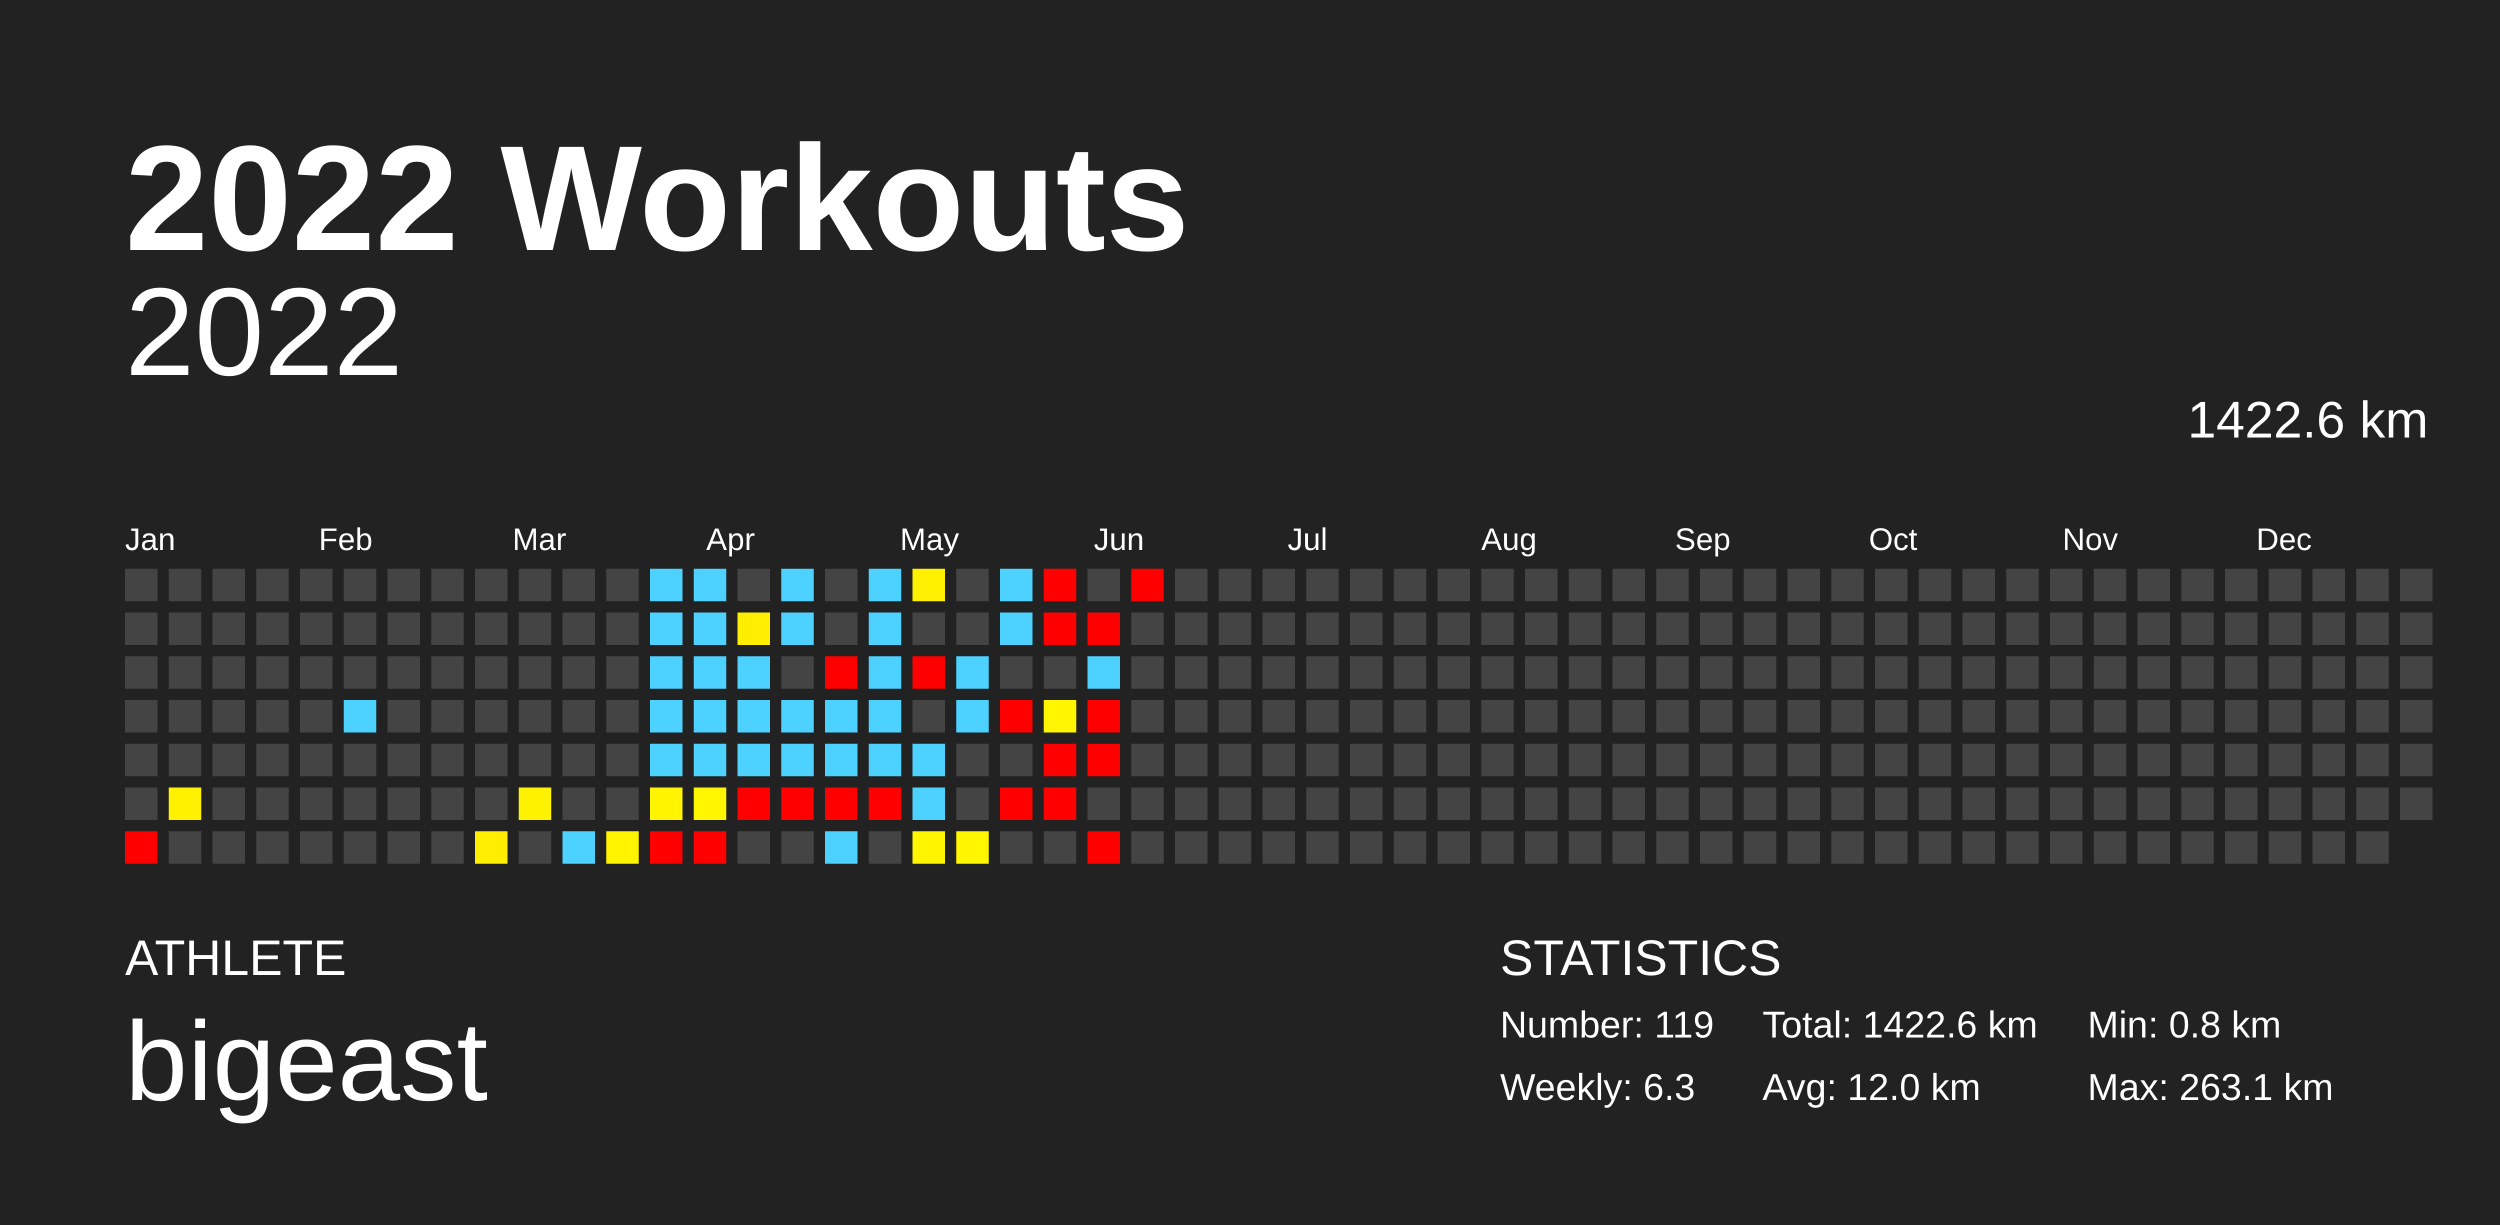
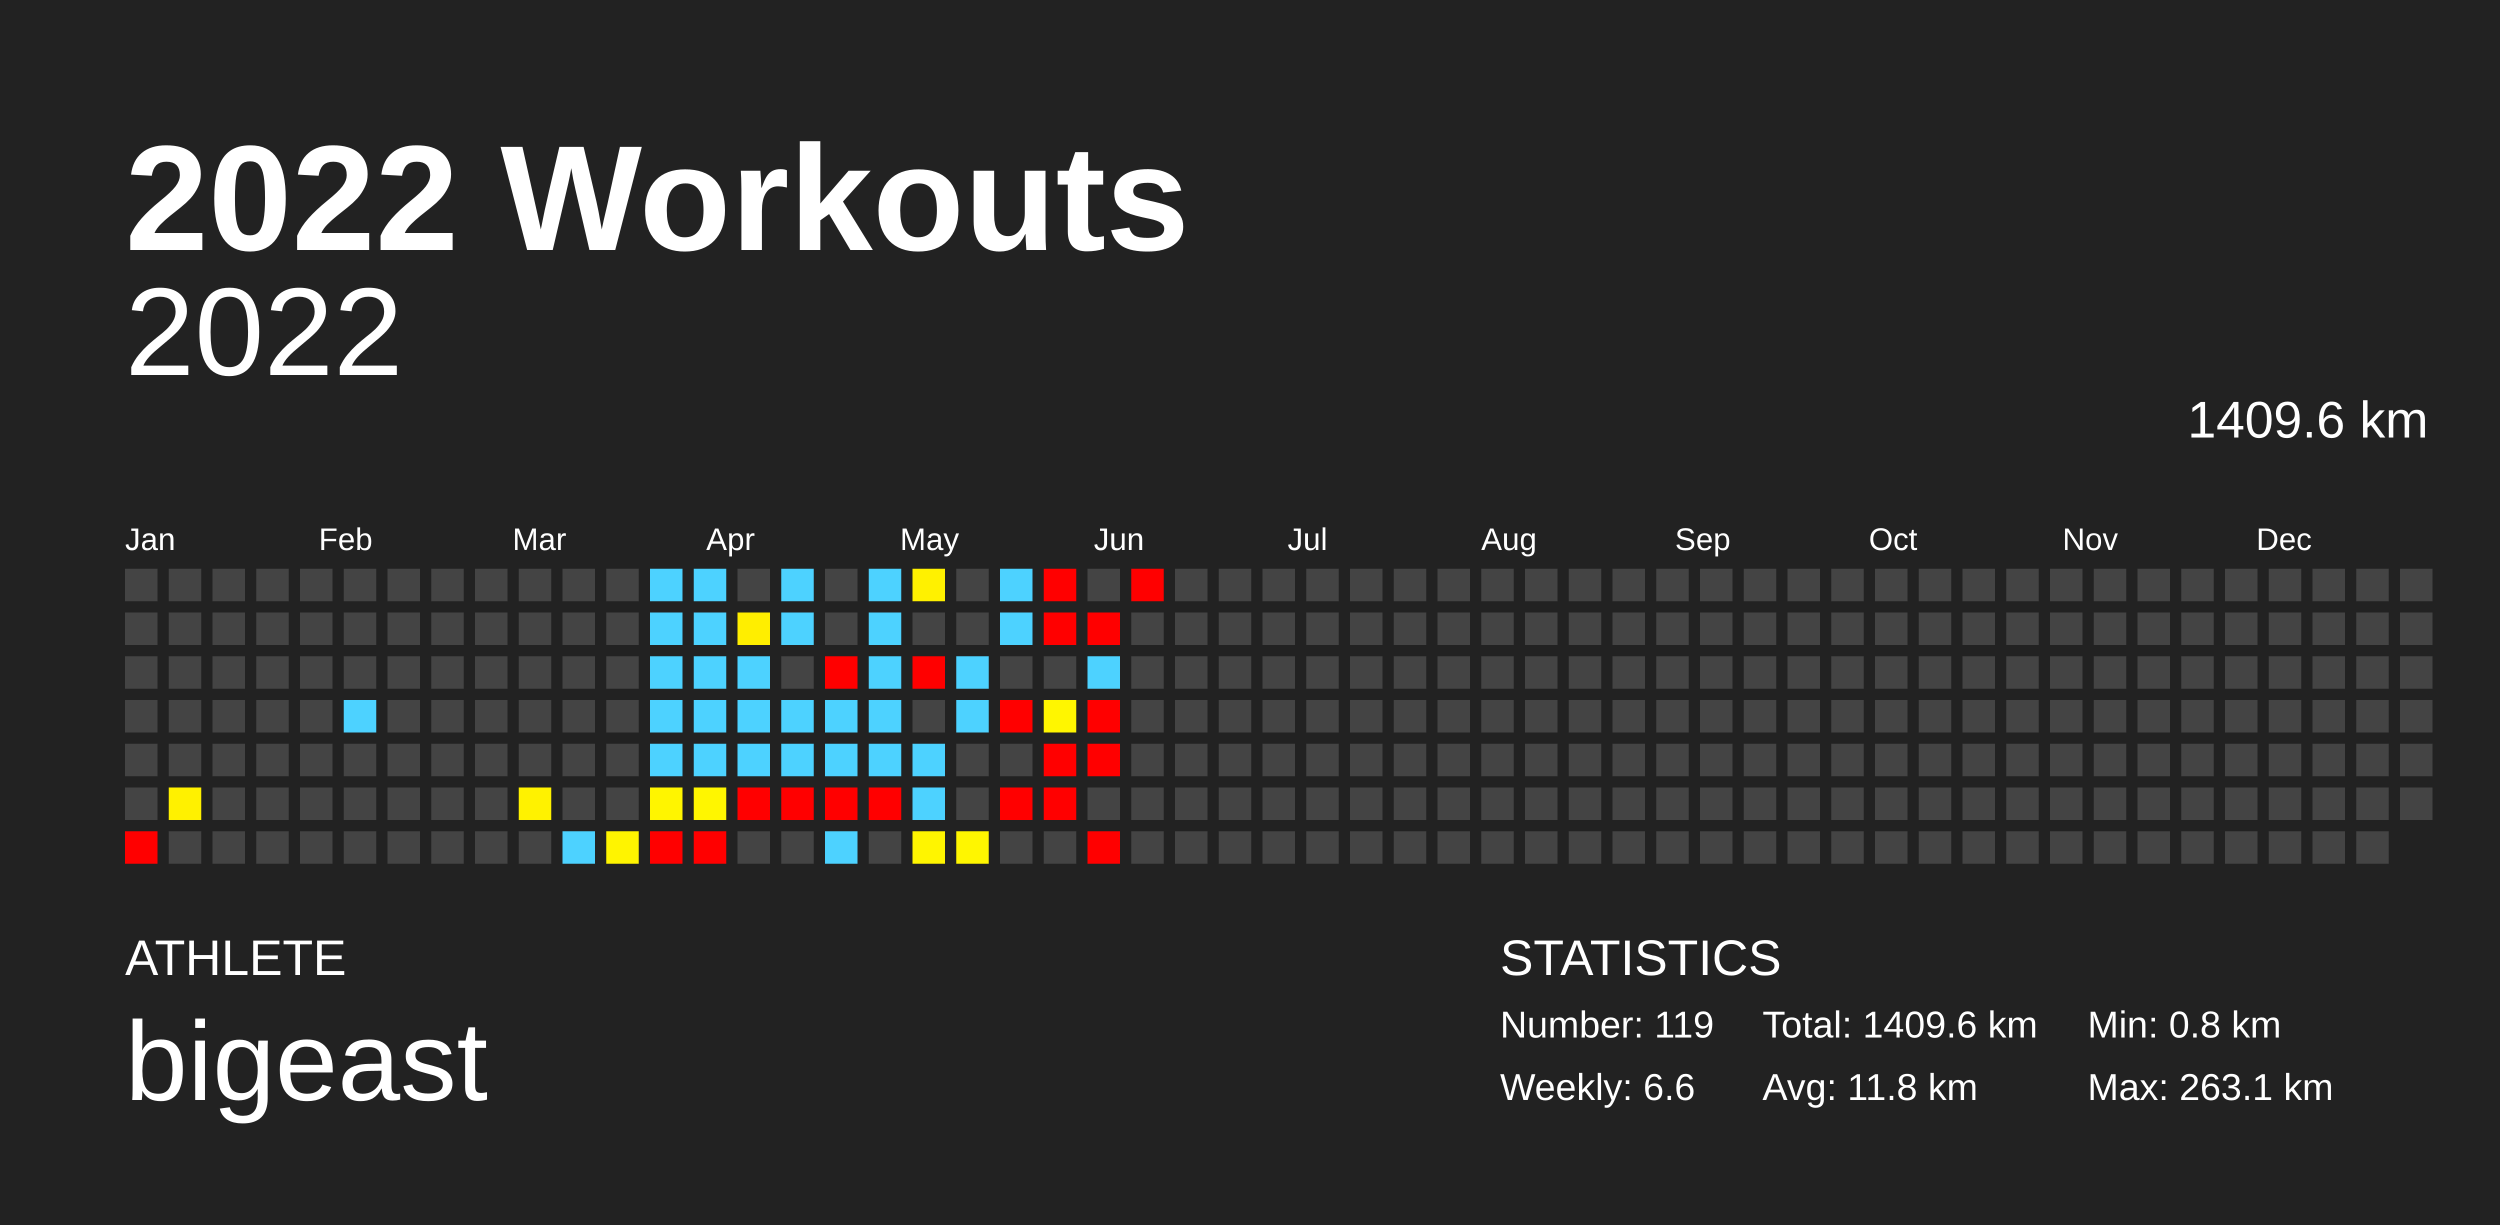
<svg xmlns="http://www.w3.org/2000/svg" baseProfile="full" height="98mm" version="1.1" viewBox="0,0,200,98" width="200mm">
  <defs />
  <rect fill="#222222" height="98" width="200" x="0" y="0" />
  <text fill="#FFFFFF" style="font-size:12px; font-family:Arial; font-weight:bold;" x="10" y="20">2022 Workouts</text>
  <text fill="#FFFFFF" style="font-size:4px; font-family:Arial" x="10" y="78">ATHLETE</text>
  <text fill="#FFFFFF" style="font-size:9px; font-family:Arial" x="10" y="88">bigeast</text>
  <text fill="#FFFFFF" style="font-size:4px; font-family:Arial" x="120" y="78">STATISTICS</text>
  <text fill="#FFFFFF" style="font-size:3px; font-family:Arial" x="120" y="83">Number: 119</text>
-   <text fill="#FFFFFF" style="font-size:3px; font-family:Arial" x="120" y="88">Weekly: 6.3</text>
-   <text fill="#FFFFFF" style="font-size:3px; font-family:Arial" x="141" y="83">Total: 1422.6 km</text>
-   <text fill="#FFFFFF" style="font-size:3px; font-family:Arial" x="141" y="88">Avg: 12.0 km</text>
+   <text fill="#FFFFFF" style="font-size:3px; font-family:Arial" x="120" y="88">Weekly: 6.6</text>
+   <text fill="#FFFFFF" style="font-size:3px; font-family:Arial" x="141" y="83">Total: 1409.6 km</text>
+   <text fill="#FFFFFF" style="font-size:3px; font-family:Arial" x="141" y="88">Avg: 11.8 km</text>
  <text fill="#FFFFFF" style="font-size:3px; font-family:Arial" x="167" y="83">Min: 0.8 km</text>
  <text fill="#FFFFFF" style="font-size:3px; font-family:Arial" x="167" y="88">Max: 263.1 km</text>
  <text alignment-baseline="hanging" fill="#FFFFFF" style="font-size:10.0px; font-family:Arial;" x="10" y="30">2022</text>
-   <text alignment-baseline="hanging" fill="#FFFFFF" style="font-size:4.125px; font-family:Arial;" x="175" y="35">1422.6 km</text>
+   <text alignment-baseline="hanging" fill="#FFFFFF" style="font-size:4.125px; font-family:Arial;" x="175" y="35">1409.6 km</text>
  <text fill="#FFFFFF" style="font-size:2.5px; font-family:Arial" x="10.0" y="44">Jan</text>
  <text fill="#FFFFFF" style="font-size:2.5px; font-family:Arial" x="25.5" y="44">Feb</text>
  <text fill="#FFFFFF" style="font-size:2.5px; font-family:Arial" x="41.0" y="44">Mar</text>
  <text fill="#FFFFFF" style="font-size:2.5px; font-family:Arial" x="56.5" y="44">Apr</text>
  <text fill="#FFFFFF" style="font-size:2.5px; font-family:Arial" x="72.0" y="44">May</text>
  <text fill="#FFFFFF" style="font-size:2.5px; font-family:Arial" x="87.5" y="44">Jun</text>
  <text fill="#FFFFFF" style="font-size:2.5px; font-family:Arial" x="103.0" y="44">Jul</text>
  <text fill="#FFFFFF" style="font-size:2.5px; font-family:Arial" x="118.5" y="44">Aug</text>
  <text fill="#FFFFFF" style="font-size:2.5px; font-family:Arial" x="134.0" y="44">Sep</text>
  <text fill="#FFFFFF" style="font-size:2.5px; font-family:Arial" x="149.5" y="44">Oct</text>
  <text fill="#FFFFFF" style="font-size:2.5px; font-family:Arial" x="165.0" y="44">Nov</text>
  <text fill="#FFFFFF" style="font-size:2.5px; font-family:Arial" x="180.5" y="44">Dec</text>
  <rect fill="#444444" height="2.6" width="2.6" x="10.0" y="45.5" />
  <rect fill="#444444" height="2.6" width="2.6" x="10.0" y="49.0" />
  <rect fill="#444444" height="2.6" width="2.6" x="10.0" y="52.5" />
  <rect fill="#444444" height="2.6" width="2.6" x="10.0" y="56.0" />
  <rect fill="#444444" height="2.6" width="2.6" x="10.0" y="59.5" />
  <rect fill="#444444" height="2.6" width="2.6" x="10.0" y="63.0" />
  <rect fill="red" height="2.6" width="2.6" x="10.0" y="66.5" />
  <rect fill="#444444" height="2.6" width="2.6" x="13.5" y="45.5" />
  <rect fill="#444444" height="2.6" width="2.6" x="13.5" y="49.0" />
  <rect fill="#444444" height="2.6" width="2.6" x="13.5" y="52.5" />
  <rect fill="#444444" height="2.6" width="2.6" x="13.5" y="56.0" />
  <rect fill="#444444" height="2.6" width="2.6" x="13.5" y="59.5" />
  <rect fill="#fff100" height="2.6" width="2.6" x="13.5" y="63.0" />
  <rect fill="#444444" height="2.6" width="2.6" x="13.5" y="66.5" />
  <rect fill="#444444" height="2.6" width="2.6" x="17.0" y="45.5" />
  <rect fill="#444444" height="2.6" width="2.6" x="17.0" y="49.0" />
  <rect fill="#444444" height="2.6" width="2.6" x="17.0" y="52.5" />
  <rect fill="#444444" height="2.6" width="2.6" x="17.0" y="56.0" />
  <rect fill="#444444" height="2.6" width="2.6" x="17.0" y="59.5" />
  <rect fill="#444444" height="2.6" width="2.6" x="17.0" y="63.0" />
  <rect fill="#444444" height="2.6" width="2.6" x="17.0" y="66.5" />
  <rect fill="#444444" height="2.6" width="2.6" x="20.5" y="45.5" />
  <rect fill="#444444" height="2.6" width="2.6" x="20.5" y="49.0" />
  <rect fill="#444444" height="2.6" width="2.6" x="20.5" y="52.5" />
  <rect fill="#444444" height="2.6" width="2.6" x="20.5" y="56.0" />
  <rect fill="#444444" height="2.6" width="2.6" x="20.5" y="59.5" />
  <rect fill="#444444" height="2.6" width="2.6" x="20.5" y="63.0" />
  <rect fill="#444444" height="2.6" width="2.6" x="20.5" y="66.5" />
  <rect fill="#444444" height="2.6" width="2.6" x="24.0" y="45.5" />
  <rect fill="#444444" height="2.6" width="2.6" x="24.0" y="49.0" />
  <rect fill="#444444" height="2.6" width="2.6" x="24.0" y="52.5" />
  <rect fill="#444444" height="2.6" width="2.6" x="24.0" y="56.0" />
  <rect fill="#444444" height="2.6" width="2.6" x="24.0" y="59.5" />
  <rect fill="#444444" height="2.6" width="2.6" x="24.0" y="63.0" />
  <rect fill="#444444" height="2.6" width="2.6" x="24.0" y="66.5" />
  <rect fill="#444444" height="2.6" width="2.6" x="27.5" y="45.5" />
  <rect fill="#444444" height="2.6" width="2.6" x="27.5" y="49.0" />
  <rect fill="#444444" height="2.6" width="2.6" x="27.5" y="52.5" />
  <rect fill="#4dd2ff" height="2.6" width="2.6" x="27.5" y="56.0" />
  <rect fill="#444444" height="2.6" width="2.6" x="27.5" y="59.5" />
  <rect fill="#444444" height="2.6" width="2.6" x="27.5" y="63.0" />
  <rect fill="#444444" height="2.6" width="2.6" x="27.5" y="66.5" />
  <rect fill="#444444" height="2.6" width="2.6" x="31.0" y="45.5" />
  <rect fill="#444444" height="2.6" width="2.6" x="31.0" y="49.0" />
  <rect fill="#444444" height="2.6" width="2.6" x="31.0" y="52.5" />
  <rect fill="#444444" height="2.6" width="2.6" x="31.0" y="56.0" />
  <rect fill="#444444" height="2.6" width="2.6" x="31.0" y="59.5" />
  <rect fill="#444444" height="2.6" width="2.6" x="31.0" y="63.0" />
  <rect fill="#444444" height="2.6" width="2.6" x="31.0" y="66.5" />
  <rect fill="#444444" height="2.6" width="2.6" x="34.5" y="45.5" />
  <rect fill="#444444" height="2.6" width="2.6" x="34.5" y="49.0" />
  <rect fill="#444444" height="2.6" width="2.6" x="34.5" y="52.5" />
  <rect fill="#444444" height="2.6" width="2.6" x="34.5" y="56.0" />
  <rect fill="#444444" height="2.6" width="2.6" x="34.5" y="59.5" />
  <rect fill="#444444" height="2.6" width="2.6" x="34.5" y="63.0" />
  <rect fill="#444444" height="2.6" width="2.6" x="34.5" y="66.5" />
  <rect fill="#444444" height="2.6" width="2.6" x="38.0" y="45.5" />
  <rect fill="#444444" height="2.6" width="2.6" x="38.0" y="49.0" />
  <rect fill="#444444" height="2.6" width="2.6" x="38.0" y="52.5" />
  <rect fill="#444444" height="2.6" width="2.6" x="38.0" y="56.0" />
  <rect fill="#444444" height="2.6" width="2.6" x="38.0" y="59.5" />
  <rect fill="#444444" height="2.6" width="2.6" x="38.0" y="63.0" />
-   <rect fill="#ffee00" height="2.6" width="2.6" x="38.0" y="66.5" />
+   <rect fill="#444444" height="2.6" width="2.6" x="38.0" y="66.5" />
  <rect fill="#444444" height="2.6" width="2.6" x="41.5" y="45.5" />
  <rect fill="#444444" height="2.6" width="2.6" x="41.5" y="49.0" />
  <rect fill="#444444" height="2.6" width="2.6" x="41.5" y="52.5" />
  <rect fill="#444444" height="2.6" width="2.6" x="41.5" y="56.0" />
  <rect fill="#444444" height="2.6" width="2.6" x="41.5" y="59.5" />
  <rect fill="#fff200" height="2.6" width="2.6" x="41.5" y="63.0" />
  <rect fill="#444444" height="2.6" width="2.6" x="41.5" y="66.5" />
  <rect fill="#444444" height="2.6" width="2.6" x="45.0" y="45.5" />
  <rect fill="#444444" height="2.6" width="2.6" x="45.0" y="49.0" />
  <rect fill="#444444" height="2.6" width="2.6" x="45.0" y="52.5" />
  <rect fill="#444444" height="2.6" width="2.6" x="45.0" y="56.0" />
  <rect fill="#444444" height="2.6" width="2.6" x="45.0" y="59.5" />
  <rect fill="#444444" height="2.6" width="2.6" x="45.0" y="63.0" />
  <rect fill="#4dd2ff" height="2.6" width="2.6" x="45.0" y="66.5" />
  <rect fill="#444444" height="2.6" width="2.6" x="48.5" y="45.5" />
  <rect fill="#444444" height="2.6" width="2.6" x="48.5" y="49.0" />
  <rect fill="#444444" height="2.6" width="2.6" x="48.5" y="52.5" />
  <rect fill="#444444" height="2.6" width="2.6" x="48.5" y="56.0" />
  <rect fill="#444444" height="2.6" width="2.6" x="48.5" y="59.5" />
  <rect fill="#444444" height="2.6" width="2.6" x="48.5" y="63.0" />
  <rect fill="#fff400" height="2.6" width="2.6" x="48.5" y="66.5" />
  <rect fill="#4dd2ff" height="2.6" width="2.6" x="52.0" y="45.5" />
  <rect fill="#4dd2ff" height="2.6" width="2.6" x="52.0" y="49.0" />
  <rect fill="#4dd2ff" height="2.6" width="2.6" x="52.0" y="52.5" />
  <rect fill="#4dd2ff" height="2.6" width="2.6" x="52.0" y="56.0" />
  <rect fill="#4dd2ff" height="2.6" width="2.6" x="52.0" y="59.5" />
  <rect fill="#fff500" height="2.6" width="2.6" x="52.0" y="63.0" />
  <rect fill="red" height="2.6" width="2.6" x="52.0" y="66.5" />
  <rect fill="#4dd2ff" height="2.6" width="2.6" x="55.5" y="45.5" />
  <rect fill="#4dd2ff" height="2.6" width="2.6" x="55.5" y="49.0" />
  <rect fill="#4dd2ff" height="2.6" width="2.6" x="55.5" y="52.5" />
  <rect fill="#4dd2ff" height="2.6" width="2.6" x="55.5" y="56.0" />
  <rect fill="#4dd2ff" height="2.6" width="2.6" x="55.5" y="59.5" />
  <rect fill="#fff600" height="2.6" width="2.6" x="55.5" y="63.0" />
  <rect fill="red" height="2.6" width="2.6" x="55.5" y="66.5" />
  <rect fill="#444444" height="2.6" width="2.6" x="59.0" y="45.5" />
  <rect fill="#ffee00" height="2.6" width="2.6" x="59.0" y="49.0" />
  <rect fill="#4dd2ff" height="2.6" width="2.6" x="59.0" y="52.5" />
  <rect fill="#4dd2ff" height="2.6" width="2.6" x="59.0" y="56.0" />
  <rect fill="#4dd2ff" height="2.6" width="2.6" x="59.0" y="59.5" />
  <rect fill="red" height="2.6" width="2.6" x="59.0" y="63.0" />
  <rect fill="#444444" height="2.6" width="2.6" x="59.0" y="66.5" />
  <rect fill="#4dd2ff" height="2.6" width="2.6" x="62.5" y="45.5" />
  <rect fill="#4dd2ff" height="2.6" width="2.6" x="62.5" y="49.0" />
  <rect fill="#444444" height="2.6" width="2.6" x="62.5" y="52.5" />
  <rect fill="#4dd2ff" height="2.6" width="2.6" x="62.5" y="56.0" />
  <rect fill="#4dd2ff" height="2.6" width="2.6" x="62.5" y="59.5" />
  <rect fill="red" height="2.6" width="2.6" x="62.5" y="63.0" />
  <rect fill="#444444" height="2.6" width="2.6" x="62.5" y="66.5" />
  <rect fill="#444444" height="2.6" width="2.6" x="66.0" y="45.5" />
  <rect fill="#444444" height="2.6" width="2.6" x="66.0" y="49.0" />
  <rect fill="red" height="2.6" width="2.6" x="66.0" y="52.5" />
  <rect fill="#4dd2ff" height="2.6" width="2.6" x="66.0" y="56.0" />
  <rect fill="#4dd2ff" height="2.6" width="2.6" x="66.0" y="59.5" />
  <rect fill="red" height="2.6" width="2.6" x="66.0" y="63.0" />
  <rect fill="#4dd2ff" height="2.6" width="2.6" x="66.0" y="66.5" />
  <rect fill="#4dd2ff" height="2.6" width="2.6" x="69.5" y="45.5" />
  <rect fill="#4dd2ff" height="2.6" width="2.6" x="69.5" y="49.0" />
  <rect fill="#4dd2ff" height="2.6" width="2.6" x="69.5" y="52.5" />
  <rect fill="#4dd2ff" height="2.6" width="2.6" x="69.5" y="56.0" />
  <rect fill="#4dd2ff" height="2.6" width="2.6" x="69.5" y="59.5" />
  <rect fill="red" height="2.6" width="2.6" x="69.5" y="63.0" />
  <rect fill="#444444" height="2.6" width="2.6" x="69.5" y="66.5" />
  <rect fill="#fff100" height="2.6" width="2.6" x="73.0" y="45.5" />
  <rect fill="#444444" height="2.6" width="2.6" x="73.0" y="49.0" />
  <rect fill="red" height="2.6" width="2.6" x="73.0" y="52.5" />
  <rect fill="#444444" height="2.6" width="2.6" x="73.0" y="56.0" />
  <rect fill="#4dd2ff" height="2.6" width="2.6" x="73.0" y="59.5" />
  <rect fill="#4dd2ff" height="2.6" width="2.6" x="73.0" y="63.0" />
  <rect fill="#fff500" height="2.6" width="2.6" x="73.0" y="66.5" />
  <rect fill="#444444" height="2.6" width="2.6" x="76.5" y="45.5" />
  <rect fill="#444444" height="2.6" width="2.6" x="76.5" y="49.0" />
  <rect fill="#4dd2ff" height="2.6" width="2.6" x="76.5" y="52.5" />
  <rect fill="#4dd2ff" height="2.6" width="2.6" x="76.5" y="56.0" />
  <rect fill="#444444" height="2.6" width="2.6" x="76.5" y="59.5" />
  <rect fill="#444444" height="2.6" width="2.6" x="76.5" y="63.0" />
  <rect fill="#fff600" height="2.6" width="2.6" x="76.5" y="66.5" />
  <rect fill="#4dd2ff" height="2.6" width="2.6" x="80.0" y="45.5" />
  <rect fill="#4dd2ff" height="2.6" width="2.6" x="80.0" y="49.0" />
  <rect fill="#444444" height="2.6" width="2.6" x="80.0" y="52.5" />
  <rect fill="red" height="2.6" width="2.6" x="80.0" y="56.0" />
  <rect fill="#444444" height="2.6" width="2.6" x="80.0" y="59.5" />
  <rect fill="red" height="2.6" width="2.6" x="80.0" y="63.0" />
  <rect fill="#444444" height="2.6" width="2.6" x="80.0" y="66.5" />
  <rect fill="red" height="2.6" width="2.6" x="83.5" y="45.5" />
  <rect fill="red" height="2.6" width="2.6" x="83.5" y="49.0" />
  <rect fill="#444444" height="2.6" width="2.6" x="83.5" y="52.5" />
  <rect fill="#fff600" height="2.6" width="2.6" x="83.5" y="56.0" />
  <rect fill="red" height="2.6" width="2.6" x="83.5" y="59.5" />
  <rect fill="red" height="2.6" width="2.6" x="83.5" y="63.0" />
  <rect fill="#444444" height="2.6" width="2.6" x="83.5" y="66.5" />
  <rect fill="#444444" height="2.6" width="2.6" x="87.0" y="45.5" />
  <rect fill="red" height="2.6" width="2.6" x="87.0" y="49.0" />
  <rect fill="#4dd2ff" height="2.6" width="2.6" x="87.0" y="52.5" />
  <rect fill="red" height="2.6" width="2.6" x="87.0" y="56.0" />
  <rect fill="red" height="2.6" width="2.6" x="87.0" y="59.5" />
  <rect fill="#444444" height="2.6" width="2.6" x="87.0" y="63.0" />
  <rect fill="red" height="2.6" width="2.6" x="87.0" y="66.5" />
  <rect fill="red" height="2.6" width="2.6" x="90.5" y="45.5" />
  <rect fill="#444444" height="2.6" width="2.6" x="90.5" y="49.0" />
  <rect fill="#444444" height="2.6" width="2.6" x="90.5" y="52.5" />
  <rect fill="#444444" height="2.6" width="2.6" x="90.5" y="56.0" />
  <rect fill="#444444" height="2.6" width="2.6" x="90.5" y="59.5" />
  <rect fill="#444444" height="2.6" width="2.6" x="90.5" y="63.0" />
  <rect fill="#444444" height="2.6" width="2.6" x="90.5" y="66.5" />
  <rect fill="#444444" height="2.6" width="2.6" x="94.0" y="45.5" />
  <rect fill="#444444" height="2.6" width="2.6" x="94.0" y="49.0" />
  <rect fill="#444444" height="2.6" width="2.6" x="94.0" y="52.5" />
  <rect fill="#444444" height="2.6" width="2.6" x="94.0" y="56.0" />
  <rect fill="#444444" height="2.6" width="2.6" x="94.0" y="59.5" />
  <rect fill="#444444" height="2.6" width="2.6" x="94.0" y="63.0" />
  <rect fill="#444444" height="2.6" width="2.6" x="94.0" y="66.5" />
  <rect fill="#444444" height="2.6" width="2.6" x="97.5" y="45.5" />
  <rect fill="#444444" height="2.6" width="2.6" x="97.5" y="49.0" />
  <rect fill="#444444" height="2.6" width="2.6" x="97.5" y="52.5" />
  <rect fill="#444444" height="2.6" width="2.6" x="97.5" y="56.0" />
  <rect fill="#444444" height="2.6" width="2.6" x="97.5" y="59.5" />
  <rect fill="#444444" height="2.6" width="2.6" x="97.5" y="63.0" />
  <rect fill="#444444" height="2.6" width="2.6" x="97.5" y="66.5" />
  <rect fill="#444444" height="2.6" width="2.6" x="101.0" y="45.5" />
  <rect fill="#444444" height="2.6" width="2.6" x="101.0" y="49.0" />
  <rect fill="#444444" height="2.6" width="2.6" x="101.0" y="52.5" />
  <rect fill="#444444" height="2.6" width="2.6" x="101.0" y="56.0" />
  <rect fill="#444444" height="2.6" width="2.6" x="101.0" y="59.5" />
  <rect fill="#444444" height="2.6" width="2.6" x="101.0" y="63.0" />
  <rect fill="#444444" height="2.6" width="2.6" x="101.0" y="66.5" />
  <rect fill="#444444" height="2.6" width="2.6" x="104.5" y="45.5" />
  <rect fill="#444444" height="2.6" width="2.6" x="104.5" y="49.0" />
  <rect fill="#444444" height="2.6" width="2.6" x="104.5" y="52.5" />
  <rect fill="#444444" height="2.6" width="2.6" x="104.5" y="56.0" />
  <rect fill="#444444" height="2.6" width="2.6" x="104.5" y="59.5" />
  <rect fill="#444444" height="2.6" width="2.6" x="104.5" y="63.0" />
  <rect fill="#444444" height="2.6" width="2.6" x="104.5" y="66.5" />
  <rect fill="#444444" height="2.6" width="2.6" x="108.0" y="45.5" />
  <rect fill="#444444" height="2.6" width="2.6" x="108.0" y="49.0" />
  <rect fill="#444444" height="2.6" width="2.6" x="108.0" y="52.5" />
  <rect fill="#444444" height="2.6" width="2.6" x="108.0" y="56.0" />
  <rect fill="#444444" height="2.6" width="2.6" x="108.0" y="59.5" />
  <rect fill="#444444" height="2.6" width="2.6" x="108.0" y="63.0" />
  <rect fill="#444444" height="2.6" width="2.6" x="108.0" y="66.5" />
  <rect fill="#444444" height="2.6" width="2.6" x="111.5" y="45.5" />
  <rect fill="#444444" height="2.6" width="2.6" x="111.5" y="49.0" />
  <rect fill="#444444" height="2.6" width="2.6" x="111.5" y="52.5" />
  <rect fill="#444444" height="2.6" width="2.6" x="111.5" y="56.0" />
  <rect fill="#444444" height="2.6" width="2.6" x="111.5" y="59.5" />
  <rect fill="#444444" height="2.6" width="2.6" x="111.5" y="63.0" />
  <rect fill="#444444" height="2.6" width="2.6" x="111.5" y="66.5" />
  <rect fill="#444444" height="2.6" width="2.6" x="115.0" y="45.5" />
  <rect fill="#444444" height="2.6" width="2.6" x="115.0" y="49.0" />
  <rect fill="#444444" height="2.6" width="2.6" x="115.0" y="52.5" />
  <rect fill="#444444" height="2.6" width="2.6" x="115.0" y="56.0" />
  <rect fill="#444444" height="2.6" width="2.6" x="115.0" y="59.5" />
  <rect fill="#444444" height="2.6" width="2.6" x="115.0" y="63.0" />
  <rect fill="#444444" height="2.6" width="2.6" x="115.0" y="66.5" />
  <rect fill="#444444" height="2.6" width="2.6" x="118.5" y="45.5" />
  <rect fill="#444444" height="2.6" width="2.6" x="118.5" y="49.0" />
  <rect fill="#444444" height="2.6" width="2.6" x="118.5" y="52.5" />
  <rect fill="#444444" height="2.6" width="2.6" x="118.5" y="56.0" />
  <rect fill="#444444" height="2.6" width="2.6" x="118.5" y="59.5" />
  <rect fill="#444444" height="2.6" width="2.6" x="118.5" y="63.0" />
  <rect fill="#444444" height="2.6" width="2.6" x="118.5" y="66.5" />
  <rect fill="#444444" height="2.6" width="2.6" x="122.0" y="45.5" />
  <rect fill="#444444" height="2.6" width="2.6" x="122.0" y="49.0" />
  <rect fill="#444444" height="2.6" width="2.6" x="122.0" y="52.5" />
  <rect fill="#444444" height="2.6" width="2.6" x="122.0" y="56.0" />
  <rect fill="#444444" height="2.6" width="2.6" x="122.0" y="59.5" />
  <rect fill="#444444" height="2.6" width="2.6" x="122.0" y="63.0" />
  <rect fill="#444444" height="2.6" width="2.6" x="122.0" y="66.5" />
  <rect fill="#444444" height="2.6" width="2.6" x="125.5" y="45.5" />
  <rect fill="#444444" height="2.6" width="2.6" x="125.5" y="49.0" />
  <rect fill="#444444" height="2.6" width="2.6" x="125.5" y="52.5" />
  <rect fill="#444444" height="2.6" width="2.6" x="125.5" y="56.0" />
  <rect fill="#444444" height="2.6" width="2.6" x="125.5" y="59.5" />
  <rect fill="#444444" height="2.6" width="2.6" x="125.5" y="63.0" />
  <rect fill="#444444" height="2.6" width="2.6" x="125.5" y="66.5" />
  <rect fill="#444444" height="2.6" width="2.6" x="129.0" y="45.5" />
  <rect fill="#444444" height="2.6" width="2.6" x="129.0" y="49.0" />
  <rect fill="#444444" height="2.6" width="2.6" x="129.0" y="52.5" />
  <rect fill="#444444" height="2.6" width="2.6" x="129.0" y="56.0" />
  <rect fill="#444444" height="2.6" width="2.6" x="129.0" y="59.5" />
  <rect fill="#444444" height="2.6" width="2.6" x="129.0" y="63.0" />
  <rect fill="#444444" height="2.6" width="2.6" x="129.0" y="66.5" />
  <rect fill="#444444" height="2.6" width="2.6" x="132.5" y="45.5" />
  <rect fill="#444444" height="2.6" width="2.6" x="132.5" y="49.0" />
  <rect fill="#444444" height="2.6" width="2.6" x="132.5" y="52.5" />
  <rect fill="#444444" height="2.6" width="2.6" x="132.5" y="56.0" />
  <rect fill="#444444" height="2.6" width="2.6" x="132.5" y="59.5" />
  <rect fill="#444444" height="2.6" width="2.6" x="132.5" y="63.0" />
  <rect fill="#444444" height="2.6" width="2.6" x="132.5" y="66.5" />
  <rect fill="#444444" height="2.6" width="2.6" x="136.0" y="45.5" />
  <rect fill="#444444" height="2.6" width="2.6" x="136.0" y="49.0" />
  <rect fill="#444444" height="2.6" width="2.6" x="136.0" y="52.5" />
  <rect fill="#444444" height="2.6" width="2.6" x="136.0" y="56.0" />
  <rect fill="#444444" height="2.6" width="2.6" x="136.0" y="59.5" />
  <rect fill="#444444" height="2.6" width="2.6" x="136.0" y="63.0" />
  <rect fill="#444444" height="2.6" width="2.6" x="136.0" y="66.5" />
  <rect fill="#444444" height="2.6" width="2.6" x="139.5" y="45.5" />
  <rect fill="#444444" height="2.6" width="2.6" x="139.5" y="49.0" />
  <rect fill="#444444" height="2.6" width="2.6" x="139.5" y="52.5" />
  <rect fill="#444444" height="2.6" width="2.6" x="139.5" y="56.0" />
  <rect fill="#444444" height="2.6" width="2.6" x="139.5" y="59.5" />
  <rect fill="#444444" height="2.6" width="2.6" x="139.5" y="63.0" />
  <rect fill="#444444" height="2.6" width="2.6" x="139.5" y="66.5" />
  <rect fill="#444444" height="2.6" width="2.6" x="143.0" y="45.5" />
  <rect fill="#444444" height="2.6" width="2.6" x="143.0" y="49.0" />
  <rect fill="#444444" height="2.6" width="2.6" x="143.0" y="52.5" />
  <rect fill="#444444" height="2.6" width="2.6" x="143.0" y="56.0" />
  <rect fill="#444444" height="2.6" width="2.6" x="143.0" y="59.5" />
  <rect fill="#444444" height="2.6" width="2.6" x="143.0" y="63.0" />
  <rect fill="#444444" height="2.6" width="2.6" x="143.0" y="66.5" />
  <rect fill="#444444" height="2.6" width="2.6" x="146.5" y="45.5" />
  <rect fill="#444444" height="2.6" width="2.6" x="146.5" y="49.0" />
  <rect fill="#444444" height="2.6" width="2.6" x="146.5" y="52.5" />
  <rect fill="#444444" height="2.6" width="2.6" x="146.5" y="56.0" />
  <rect fill="#444444" height="2.6" width="2.6" x="146.5" y="59.5" />
  <rect fill="#444444" height="2.6" width="2.6" x="146.5" y="63.0" />
  <rect fill="#444444" height="2.6" width="2.6" x="146.5" y="66.5" />
  <rect fill="#444444" height="2.6" width="2.6" x="150.0" y="45.5" />
  <rect fill="#444444" height="2.6" width="2.6" x="150.0" y="49.0" />
  <rect fill="#444444" height="2.6" width="2.6" x="150.0" y="52.5" />
  <rect fill="#444444" height="2.6" width="2.6" x="150.0" y="56.0" />
  <rect fill="#444444" height="2.6" width="2.6" x="150.0" y="59.5" />
  <rect fill="#444444" height="2.6" width="2.6" x="150.0" y="63.0" />
  <rect fill="#444444" height="2.6" width="2.6" x="150.0" y="66.5" />
  <rect fill="#444444" height="2.6" width="2.6" x="153.5" y="45.5" />
  <rect fill="#444444" height="2.6" width="2.6" x="153.5" y="49.0" />
  <rect fill="#444444" height="2.6" width="2.6" x="153.5" y="52.5" />
  <rect fill="#444444" height="2.6" width="2.6" x="153.5" y="56.0" />
  <rect fill="#444444" height="2.6" width="2.6" x="153.5" y="59.5" />
  <rect fill="#444444" height="2.6" width="2.6" x="153.5" y="63.0" />
  <rect fill="#444444" height="2.6" width="2.6" x="153.5" y="66.5" />
  <rect fill="#444444" height="2.6" width="2.6" x="157.0" y="45.5" />
  <rect fill="#444444" height="2.6" width="2.6" x="157.0" y="49.0" />
  <rect fill="#444444" height="2.6" width="2.6" x="157.0" y="52.5" />
  <rect fill="#444444" height="2.6" width="2.6" x="157.0" y="56.0" />
  <rect fill="#444444" height="2.6" width="2.6" x="157.0" y="59.5" />
  <rect fill="#444444" height="2.6" width="2.6" x="157.0" y="63.0" />
  <rect fill="#444444" height="2.6" width="2.6" x="157.0" y="66.5" />
  <rect fill="#444444" height="2.6" width="2.6" x="160.5" y="45.5" />
  <rect fill="#444444" height="2.6" width="2.6" x="160.5" y="49.0" />
  <rect fill="#444444" height="2.6" width="2.6" x="160.5" y="52.5" />
  <rect fill="#444444" height="2.6" width="2.6" x="160.5" y="56.0" />
  <rect fill="#444444" height="2.6" width="2.6" x="160.5" y="59.5" />
  <rect fill="#444444" height="2.6" width="2.6" x="160.5" y="63.0" />
  <rect fill="#444444" height="2.6" width="2.6" x="160.5" y="66.5" />
  <rect fill="#444444" height="2.6" width="2.6" x="164.0" y="45.5" />
  <rect fill="#444444" height="2.6" width="2.6" x="164.0" y="49.0" />
  <rect fill="#444444" height="2.6" width="2.6" x="164.0" y="52.5" />
  <rect fill="#444444" height="2.6" width="2.6" x="164.0" y="56.0" />
  <rect fill="#444444" height="2.6" width="2.6" x="164.0" y="59.5" />
  <rect fill="#444444" height="2.6" width="2.6" x="164.0" y="63.0" />
  <rect fill="#444444" height="2.6" width="2.6" x="164.0" y="66.5" />
  <rect fill="#444444" height="2.6" width="2.6" x="167.5" y="45.5" />
  <rect fill="#444444" height="2.6" width="2.6" x="167.5" y="49.0" />
  <rect fill="#444444" height="2.6" width="2.6" x="167.5" y="52.5" />
  <rect fill="#444444" height="2.6" width="2.6" x="167.5" y="56.0" />
  <rect fill="#444444" height="2.6" width="2.6" x="167.5" y="59.5" />
  <rect fill="#444444" height="2.6" width="2.6" x="167.5" y="63.0" />
  <rect fill="#444444" height="2.6" width="2.6" x="167.5" y="66.5" />
  <rect fill="#444444" height="2.6" width="2.6" x="171.0" y="45.5" />
  <rect fill="#444444" height="2.6" width="2.6" x="171.0" y="49.0" />
  <rect fill="#444444" height="2.6" width="2.6" x="171.0" y="52.5" />
  <rect fill="#444444" height="2.6" width="2.6" x="171.0" y="56.0" />
  <rect fill="#444444" height="2.6" width="2.6" x="171.0" y="59.5" />
  <rect fill="#444444" height="2.6" width="2.6" x="171.0" y="63.0" />
  <rect fill="#444444" height="2.6" width="2.6" x="171.0" y="66.5" />
  <rect fill="#444444" height="2.6" width="2.6" x="174.5" y="45.5" />
  <rect fill="#444444" height="2.6" width="2.6" x="174.5" y="49.0" />
  <rect fill="#444444" height="2.6" width="2.6" x="174.5" y="52.5" />
  <rect fill="#444444" height="2.6" width="2.6" x="174.5" y="56.0" />
  <rect fill="#444444" height="2.6" width="2.6" x="174.5" y="59.5" />
  <rect fill="#444444" height="2.6" width="2.6" x="174.5" y="63.0" />
  <rect fill="#444444" height="2.6" width="2.6" x="174.5" y="66.5" />
  <rect fill="#444444" height="2.6" width="2.6" x="178.0" y="45.5" />
  <rect fill="#444444" height="2.6" width="2.6" x="178.0" y="49.0" />
  <rect fill="#444444" height="2.6" width="2.6" x="178.0" y="52.5" />
  <rect fill="#444444" height="2.6" width="2.6" x="178.0" y="56.0" />
  <rect fill="#444444" height="2.6" width="2.6" x="178.0" y="59.5" />
  <rect fill="#444444" height="2.6" width="2.6" x="178.0" y="63.0" />
  <rect fill="#444444" height="2.6" width="2.6" x="178.0" y="66.5" />
  <rect fill="#444444" height="2.6" width="2.6" x="181.5" y="45.5" />
  <rect fill="#444444" height="2.6" width="2.6" x="181.5" y="49.0" />
  <rect fill="#444444" height="2.6" width="2.6" x="181.5" y="52.5" />
  <rect fill="#444444" height="2.6" width="2.6" x="181.5" y="56.0" />
  <rect fill="#444444" height="2.6" width="2.6" x="181.5" y="59.5" />
  <rect fill="#444444" height="2.6" width="2.6" x="181.5" y="63.0" />
  <rect fill="#444444" height="2.6" width="2.6" x="181.5" y="66.5" />
  <rect fill="#444444" height="2.6" width="2.6" x="185.0" y="45.5" />
  <rect fill="#444444" height="2.6" width="2.6" x="185.0" y="49.0" />
  <rect fill="#444444" height="2.6" width="2.6" x="185.0" y="52.5" />
  <rect fill="#444444" height="2.6" width="2.6" x="185.0" y="56.0" />
  <rect fill="#444444" height="2.6" width="2.6" x="185.0" y="59.5" />
  <rect fill="#444444" height="2.6" width="2.6" x="185.0" y="63.0" />
  <rect fill="#444444" height="2.6" width="2.6" x="185.0" y="66.5" />
  <rect fill="#444444" height="2.6" width="2.6" x="188.5" y="45.5" />
  <rect fill="#444444" height="2.6" width="2.6" x="188.5" y="49.0" />
  <rect fill="#444444" height="2.6" width="2.6" x="188.5" y="52.5" />
  <rect fill="#444444" height="2.6" width="2.6" x="188.5" y="56.0" />
  <rect fill="#444444" height="2.6" width="2.6" x="188.5" y="59.5" />
  <rect fill="#444444" height="2.6" width="2.6" x="188.5" y="63.0" />
  <rect fill="#444444" height="2.6" width="2.6" x="188.5" y="66.5" />
  <rect fill="#444444" height="2.6" width="2.6" x="192.0" y="45.5" />
  <rect fill="#444444" height="2.6" width="2.6" x="192.0" y="49.0" />
  <rect fill="#444444" height="2.6" width="2.6" x="192.0" y="52.5" />
  <rect fill="#444444" height="2.6" width="2.6" x="192.0" y="56.0" />
  <rect fill="#444444" height="2.6" width="2.6" x="192.0" y="59.5" />
  <rect fill="#444444" height="2.6" width="2.6" x="192.0" y="63.0" />
</svg>
